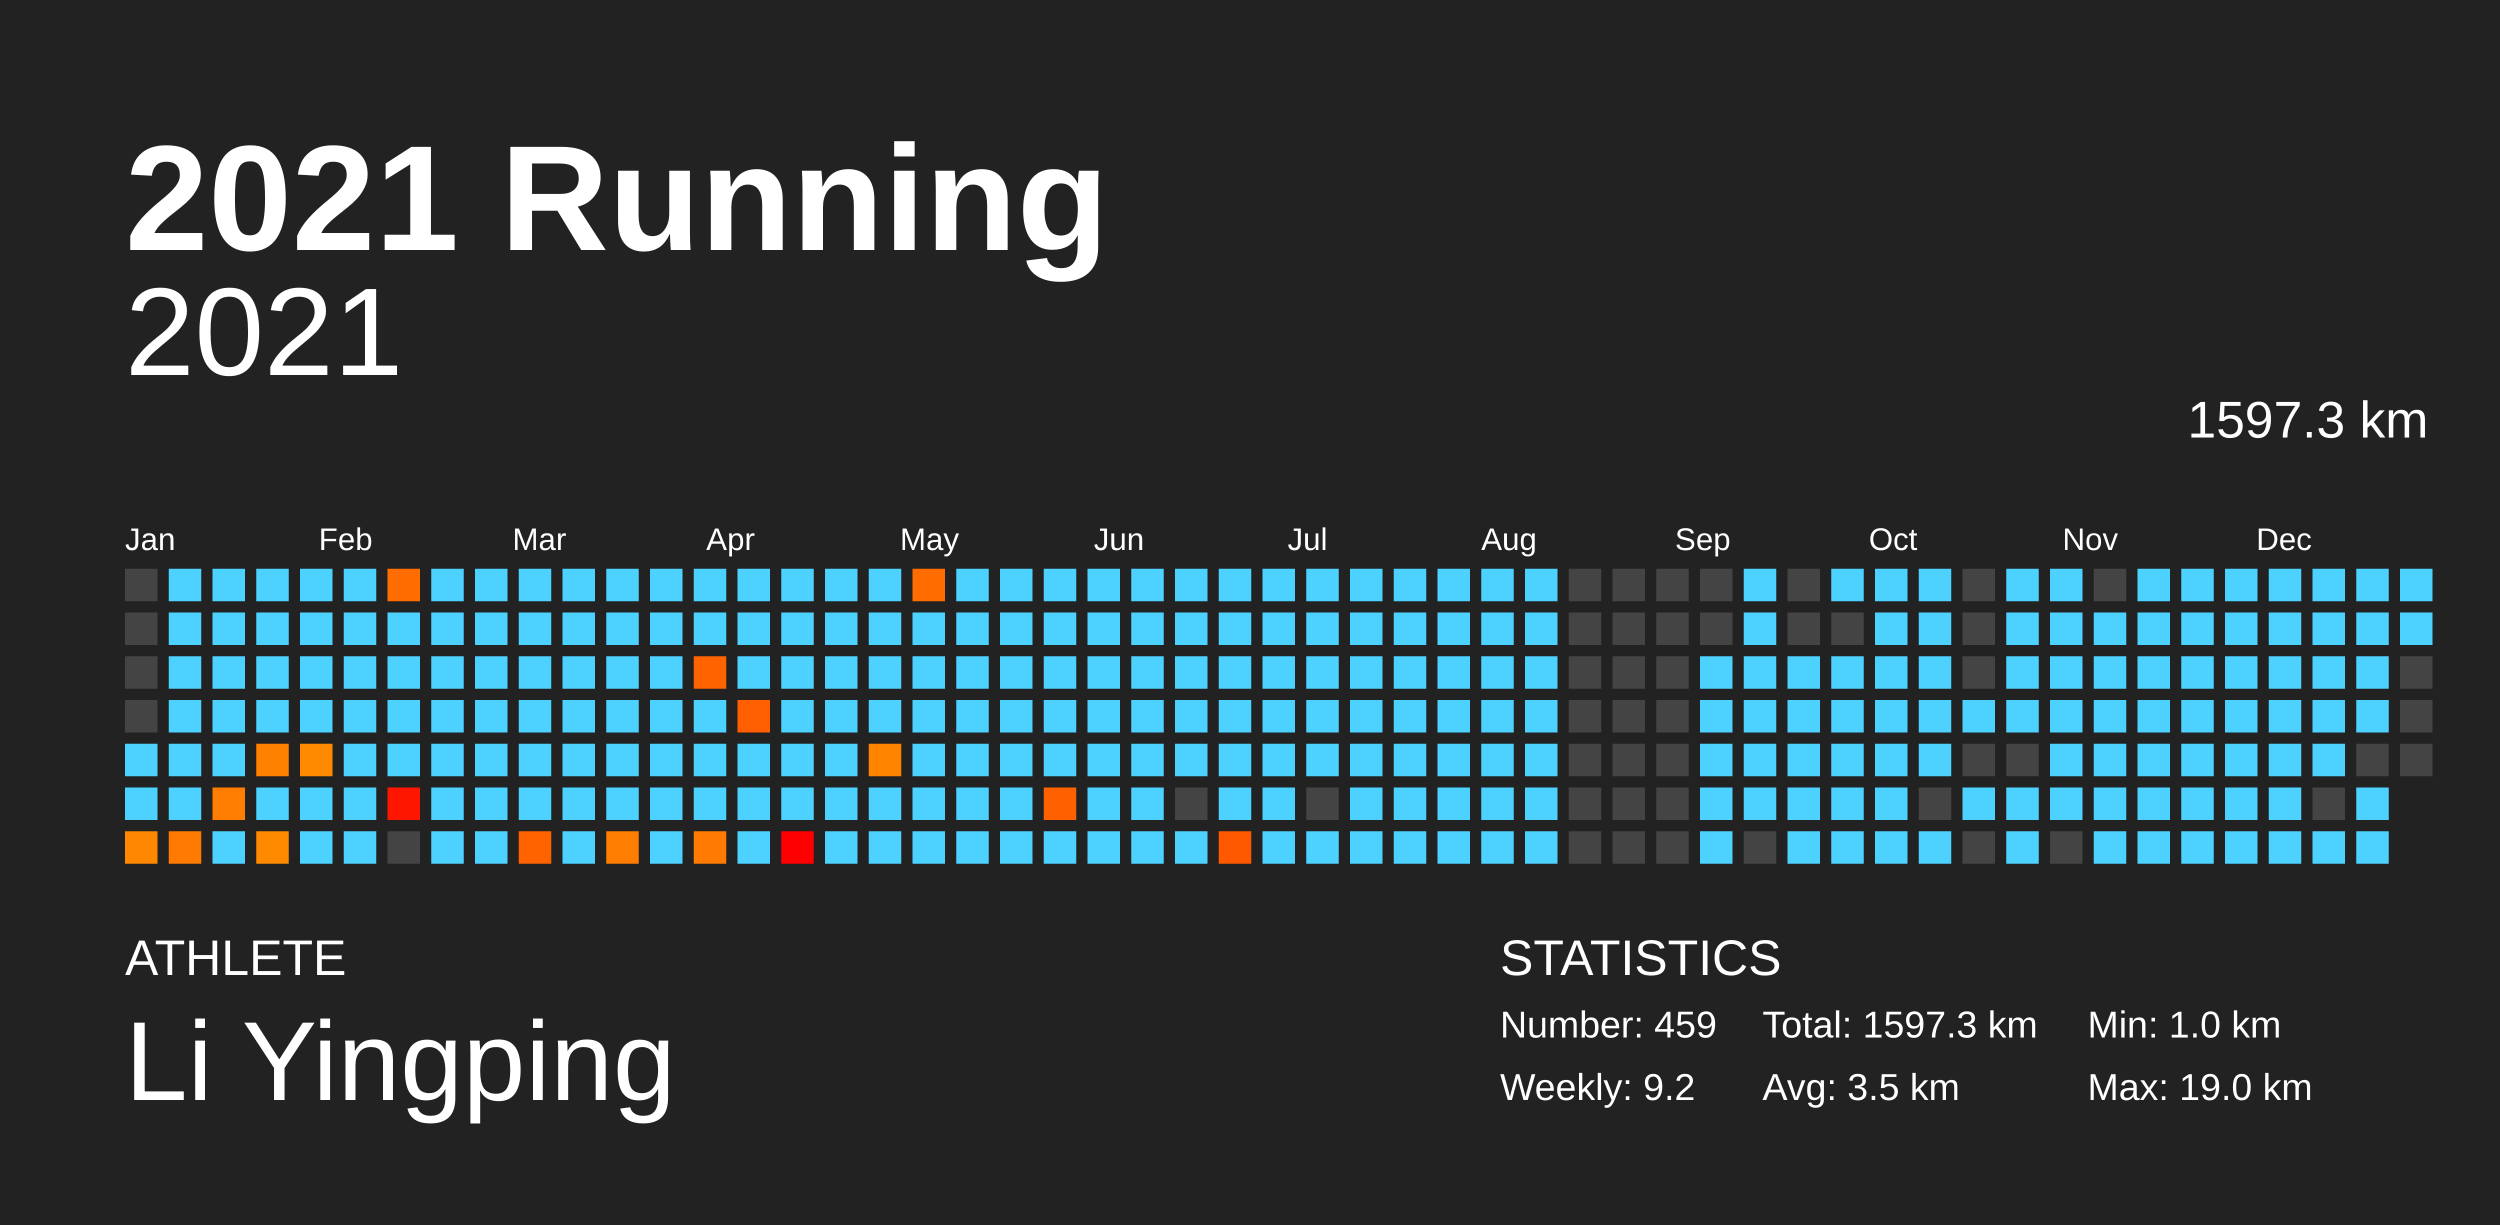
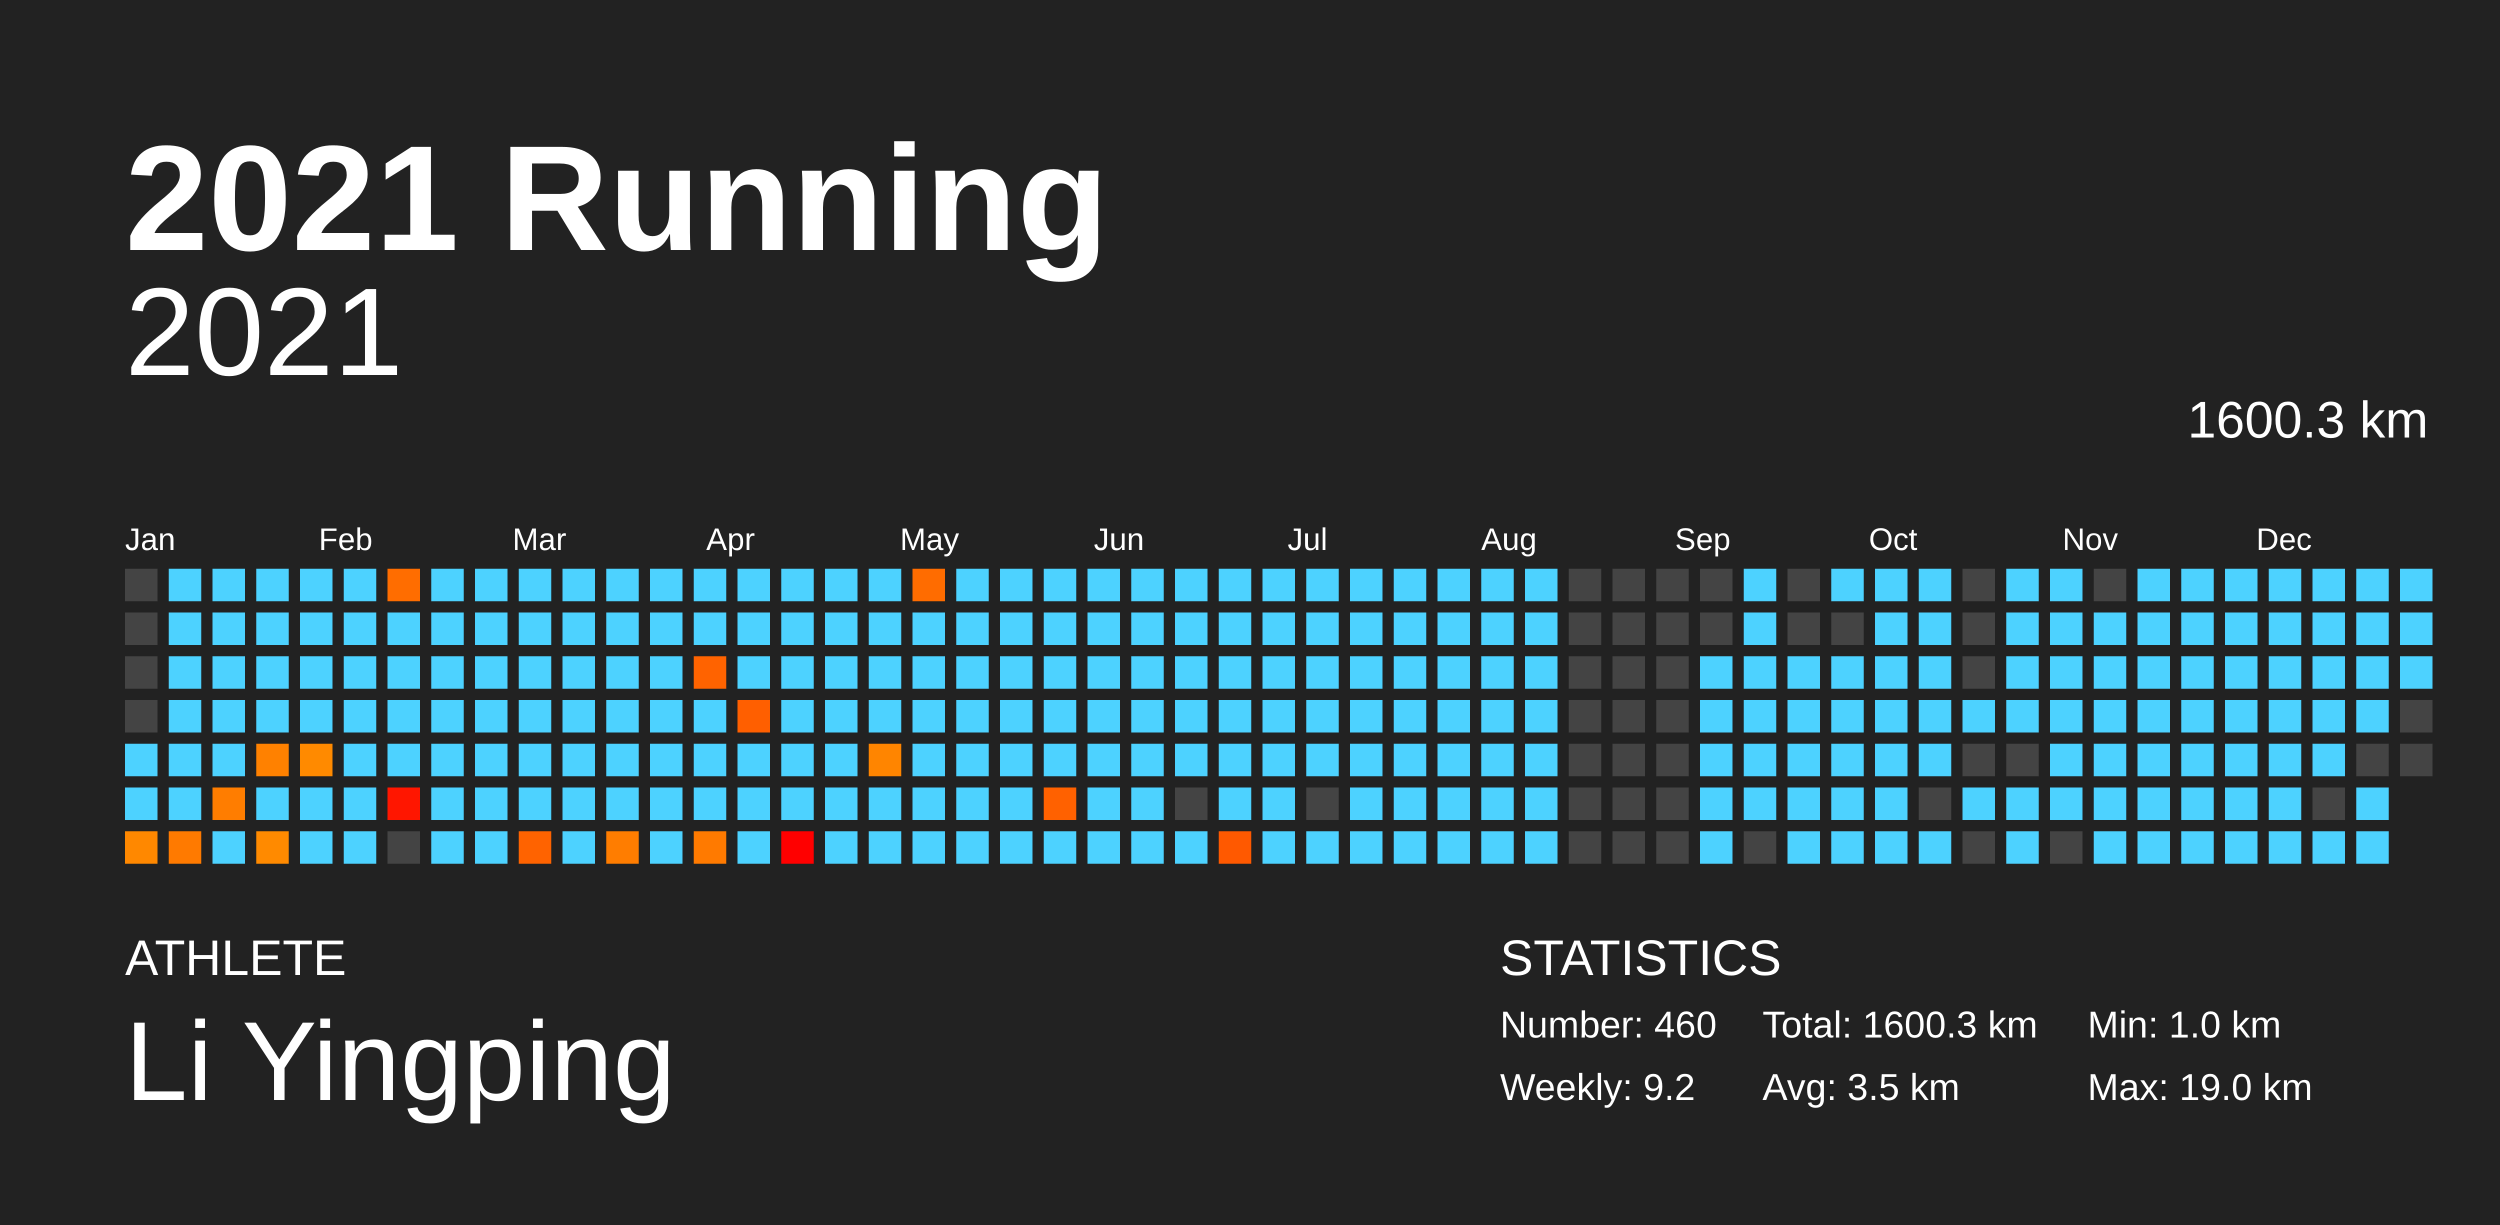
<svg xmlns="http://www.w3.org/2000/svg" baseProfile="full" height="98mm" version="1.1" viewBox="0,0,200,98" width="200mm">
  <defs />
  <rect fill="#222222" height="98" width="200" x="0" y="0" />
  <text fill="#FFFFFF" style="font-size:12px; font-family:Arial; font-weight:bold;" x="10" y="20">2021 Running</text>
  <text fill="#FFFFFF" style="font-size:4px; font-family:Arial" x="10" y="78">ATHLETE</text>
  <text fill="#FFFFFF" style="font-size:9px; font-family:Arial" x="10" y="88">Li Yingping</text>
  <text fill="#FFFFFF" style="font-size:4px; font-family:Arial" x="120" y="78">STATISTICS</text>
-   <text fill="#FFFFFF" style="font-size:3px; font-family:Arial" x="120" y="83">Number: 459</text>
+   <text fill="#FFFFFF" style="font-size:3px; font-family:Arial" x="120" y="83">Number: 460</text>
  <text fill="#FFFFFF" style="font-size:3px; font-family:Arial" x="120" y="88">Weekly: 9.2</text>
-   <text fill="#FFFFFF" style="font-size:3px; font-family:Arial" x="141" y="83">Total: 1597.3 km</text>
+   <text fill="#FFFFFF" style="font-size:3px; font-family:Arial" x="141" y="83">Total: 1600.3 km</text>
  <text fill="#FFFFFF" style="font-size:3px; font-family:Arial" x="141" y="88">Avg: 3.5 km</text>
  <text fill="#FFFFFF" style="font-size:3px; font-family:Arial" x="167" y="83">Min: 1.0 km</text>
  <text fill="#FFFFFF" style="font-size:3px; font-family:Arial" x="167" y="88">Max: 19.0 km</text>
  <text alignment-baseline="hanging" fill="#FFFFFF" style="font-size:10.0px; font-family:Arial;" x="10" y="30">2021</text>
-   <text alignment-baseline="hanging" fill="#FFFFFF" style="font-size:4.125px; font-family:Arial;" x="175" y="35">1597.3 km</text>
+   <text alignment-baseline="hanging" fill="#FFFFFF" style="font-size:4.125px; font-family:Arial;" x="175" y="35">1600.3 km</text>
  <text fill="#FFFFFF" style="font-size:2.5px; font-family:Arial" x="10.0" y="44">Jan</text>
  <text fill="#FFFFFF" style="font-size:2.5px; font-family:Arial" x="25.5" y="44">Feb</text>
  <text fill="#FFFFFF" style="font-size:2.5px; font-family:Arial" x="41.0" y="44">Mar</text>
  <text fill="#FFFFFF" style="font-size:2.5px; font-family:Arial" x="56.5" y="44">Apr</text>
  <text fill="#FFFFFF" style="font-size:2.5px; font-family:Arial" x="72.0" y="44">May</text>
  <text fill="#FFFFFF" style="font-size:2.5px; font-family:Arial" x="87.5" y="44">Jun</text>
  <text fill="#FFFFFF" style="font-size:2.5px; font-family:Arial" x="103.0" y="44">Jul</text>
  <text fill="#FFFFFF" style="font-size:2.5px; font-family:Arial" x="118.5" y="44">Aug</text>
  <text fill="#FFFFFF" style="font-size:2.5px; font-family:Arial" x="134.0" y="44">Sep</text>
  <text fill="#FFFFFF" style="font-size:2.5px; font-family:Arial" x="149.5" y="44">Oct</text>
  <text fill="#FFFFFF" style="font-size:2.5px; font-family:Arial" x="165.0" y="44">Nov</text>
  <text fill="#FFFFFF" style="font-size:2.5px; font-family:Arial" x="180.5" y="44">Dec</text>
  <rect fill="#444444" height="2.6" width="2.6" x="10.0" y="45.5" />
  <rect fill="#444444" height="2.6" width="2.6" x="10.0" y="49.0" />
  <rect fill="#444444" height="2.6" width="2.6" x="10.0" y="52.5" />
  <rect fill="#444444" height="2.6" width="2.6" x="10.0" y="56.0" />
  <rect fill="#4dd2ff" height="2.6" width="2.6" x="10.0" y="59.5" />
  <rect fill="#4dd2ff" height="2.6" width="2.6" x="10.0" y="63.0" />
  <rect fill="#ff8800" height="2.6" width="2.6" x="10.0" y="66.5" />
  <rect fill="#4dd2ff" height="2.6" width="2.6" x="13.5" y="45.5" />
  <rect fill="#4dd2ff" height="2.6" width="2.6" x="13.5" y="49.0" />
  <rect fill="#4dd2ff" height="2.6" width="2.6" x="13.5" y="52.5" />
  <rect fill="#4dd2ff" height="2.6" width="2.6" x="13.5" y="56.0" />
  <rect fill="#4dd2ff" height="2.6" width="2.6" x="13.5" y="59.5" />
  <rect fill="#4dd2ff" height="2.6" width="2.6" x="13.5" y="63.0" />
  <rect fill="#ff7a00" height="2.6" width="2.6" x="13.5" y="66.5" />
  <rect fill="#4dd2ff" height="2.6" width="2.6" x="17.0" y="45.5" />
  <rect fill="#4dd2ff" height="2.6" width="2.6" x="17.0" y="49.0" />
  <rect fill="#4dd2ff" height="2.6" width="2.6" x="17.0" y="52.5" />
  <rect fill="#4dd2ff" height="2.6" width="2.6" x="17.0" y="56.0" />
  <rect fill="#4dd2ff" height="2.6" width="2.6" x="17.0" y="59.5" />
  <rect fill="#ff7d00" height="2.6" width="2.6" x="17.0" y="63.0" />
  <rect fill="#4dd2ff" height="2.6" width="2.6" x="17.0" y="66.5" />
  <rect fill="#4dd2ff" height="2.6" width="2.6" x="20.5" y="45.5" />
  <rect fill="#4dd2ff" height="2.6" width="2.6" x="20.5" y="49.0" />
  <rect fill="#4dd2ff" height="2.6" width="2.6" x="20.5" y="52.5" />
  <rect fill="#4dd2ff" height="2.6" width="2.6" x="20.5" y="56.0" />
  <rect fill="#ff8100" height="2.6" width="2.6" x="20.5" y="59.5" />
  <rect fill="#4dd2ff" height="2.6" width="2.6" x="20.5" y="63.0" />
  <rect fill="#ff8a00" height="2.6" width="2.6" x="20.5" y="66.5" />
  <rect fill="#4dd2ff" height="2.6" width="2.6" x="24.0" y="45.5" />
  <rect fill="#4dd2ff" height="2.6" width="2.6" x="24.0" y="49.0" />
  <rect fill="#4dd2ff" height="2.6" width="2.6" x="24.0" y="52.5" />
  <rect fill="#4dd2ff" height="2.6" width="2.6" x="24.0" y="56.0" />
  <rect fill="#ff8a00" height="2.6" width="2.6" x="24.0" y="59.5" />
  <rect fill="#4dd2ff" height="2.6" width="2.6" x="24.0" y="63.0" />
  <rect fill="#4dd2ff" height="2.6" width="2.6" x="24.0" y="66.5" />
  <rect fill="#4dd2ff" height="2.6" width="2.6" x="27.5" y="45.5" />
  <rect fill="#4dd2ff" height="2.6" width="2.6" x="27.5" y="49.0" />
  <rect fill="#4dd2ff" height="2.6" width="2.6" x="27.5" y="52.5" />
  <rect fill="#4dd2ff" height="2.6" width="2.6" x="27.5" y="56.0" />
  <rect fill="#4dd2ff" height="2.6" width="2.6" x="27.5" y="59.5" />
  <rect fill="#4dd2ff" height="2.6" width="2.6" x="27.5" y="63.0" />
  <rect fill="#4dd2ff" height="2.6" width="2.6" x="27.5" y="66.5" />
  <rect fill="#ff6d00" height="2.6" width="2.6" x="31.0" y="45.5" />
  <rect fill="#4dd2ff" height="2.6" width="2.6" x="31.0" y="49.0" />
  <rect fill="#4dd2ff" height="2.6" width="2.6" x="31.0" y="52.5" />
  <rect fill="#4dd2ff" height="2.6" width="2.6" x="31.0" y="56.0" />
  <rect fill="#4dd2ff" height="2.6" width="2.6" x="31.0" y="59.5" />
  <rect fill="#ff1600" height="2.6" width="2.6" x="31.0" y="63.0" />
  <rect fill="#444444" height="2.6" width="2.6" x="31.0" y="66.5" />
  <rect fill="#4dd2ff" height="2.6" width="2.6" x="34.5" y="45.5" />
  <rect fill="#4dd2ff" height="2.6" width="2.6" x="34.5" y="49.0" />
  <rect fill="#4dd2ff" height="2.6" width="2.6" x="34.5" y="52.5" />
  <rect fill="#4dd2ff" height="2.6" width="2.6" x="34.5" y="56.0" />
  <rect fill="#4dd2ff" height="2.6" width="2.6" x="34.5" y="59.5" />
  <rect fill="#4dd2ff" height="2.6" width="2.6" x="34.5" y="63.0" />
  <rect fill="#4dd2ff" height="2.6" width="2.6" x="34.5" y="66.5" />
  <rect fill="#4dd2ff" height="2.6" width="2.6" x="38.0" y="45.5" />
  <rect fill="#4dd2ff" height="2.6" width="2.6" x="38.0" y="49.0" />
  <rect fill="#4dd2ff" height="2.6" width="2.6" x="38.0" y="52.5" />
  <rect fill="#4dd2ff" height="2.6" width="2.6" x="38.0" y="56.0" />
  <rect fill="#4dd2ff" height="2.6" width="2.6" x="38.0" y="59.5" />
  <rect fill="#4dd2ff" height="2.6" width="2.6" x="38.0" y="63.0" />
  <rect fill="#4dd2ff" height="2.6" width="2.6" x="38.0" y="66.5" />
  <rect fill="#4dd2ff" height="2.6" width="2.6" x="41.5" y="45.5" />
  <rect fill="#4dd2ff" height="2.6" width="2.6" x="41.5" y="49.0" />
  <rect fill="#4dd2ff" height="2.6" width="2.6" x="41.5" y="52.5" />
  <rect fill="#4dd2ff" height="2.6" width="2.6" x="41.5" y="56.0" />
  <rect fill="#4dd2ff" height="2.6" width="2.6" x="41.5" y="59.5" />
  <rect fill="#4dd2ff" height="2.6" width="2.6" x="41.5" y="63.0" />
  <rect fill="#ff6300" height="2.6" width="2.6" x="41.5" y="66.5" />
  <rect fill="#4dd2ff" height="2.6" width="2.6" x="45.0" y="45.5" />
  <rect fill="#4dd2ff" height="2.6" width="2.6" x="45.0" y="49.0" />
  <rect fill="#4dd2ff" height="2.6" width="2.6" x="45.0" y="52.5" />
  <rect fill="#4dd2ff" height="2.6" width="2.6" x="45.0" y="56.0" />
  <rect fill="#4dd2ff" height="2.6" width="2.6" x="45.0" y="59.5" />
  <rect fill="#4dd2ff" height="2.6" width="2.6" x="45.0" y="63.0" />
  <rect fill="#4dd2ff" height="2.6" width="2.6" x="45.0" y="66.5" />
  <rect fill="#4dd2ff" height="2.6" width="2.6" x="48.5" y="45.5" />
  <rect fill="#4dd2ff" height="2.6" width="2.6" x="48.5" y="49.0" />
  <rect fill="#4dd2ff" height="2.6" width="2.6" x="48.5" y="52.5" />
  <rect fill="#4dd2ff" height="2.6" width="2.6" x="48.5" y="56.0" />
  <rect fill="#4dd2ff" height="2.6" width="2.6" x="48.5" y="59.5" />
  <rect fill="#4dd2ff" height="2.6" width="2.6" x="48.5" y="63.0" />
  <rect fill="#ff7d00" height="2.6" width="2.6" x="48.5" y="66.5" />
  <rect fill="#4dd2ff" height="2.6" width="2.6" x="52.0" y="45.5" />
  <rect fill="#4dd2ff" height="2.6" width="2.6" x="52.0" y="49.0" />
  <rect fill="#4dd2ff" height="2.6" width="2.6" x="52.0" y="52.5" />
  <rect fill="#4dd2ff" height="2.6" width="2.6" x="52.0" y="56.0" />
  <rect fill="#4dd2ff" height="2.6" width="2.6" x="52.0" y="59.5" />
  <rect fill="#4dd2ff" height="2.6" width="2.6" x="52.0" y="63.0" />
  <rect fill="#4dd2ff" height="2.6" width="2.6" x="52.0" y="66.5" />
  <rect fill="#4dd2ff" height="2.6" width="2.6" x="55.5" y="45.5" />
  <rect fill="#4dd2ff" height="2.6" width="2.6" x="55.5" y="49.0" />
  <rect fill="#ff6300" height="2.6" width="2.6" x="55.5" y="52.5" />
  <rect fill="#4dd2ff" height="2.6" width="2.6" x="55.5" y="56.0" />
  <rect fill="#4dd2ff" height="2.6" width="2.6" x="55.5" y="59.5" />
  <rect fill="#4dd2ff" height="2.6" width="2.6" x="55.5" y="63.0" />
  <rect fill="#ff7a00" height="2.6" width="2.6" x="55.5" y="66.5" />
  <rect fill="#4dd2ff" height="2.6" width="2.6" x="59.0" y="45.5" />
  <rect fill="#4dd2ff" height="2.6" width="2.6" x="59.0" y="49.0" />
  <rect fill="#4dd2ff" height="2.6" width="2.6" x="59.0" y="52.5" />
  <rect fill="#ff5f00" height="2.6" width="2.6" x="59.0" y="56.0" />
  <rect fill="#4dd2ff" height="2.6" width="2.6" x="59.0" y="59.5" />
  <rect fill="#4dd2ff" height="2.6" width="2.6" x="59.0" y="63.0" />
  <rect fill="#4dd2ff" height="2.6" width="2.6" x="59.0" y="66.5" />
  <rect fill="#4dd2ff" height="2.6" width="2.6" x="62.5" y="45.5" />
  <rect fill="#4dd2ff" height="2.6" width="2.6" x="62.5" y="49.0" />
  <rect fill="#4dd2ff" height="2.6" width="2.6" x="62.5" y="52.5" />
  <rect fill="#4dd2ff" height="2.6" width="2.6" x="62.5" y="56.0" />
  <rect fill="#4dd2ff" height="2.6" width="2.6" x="62.5" y="59.5" />
  <rect fill="#4dd2ff" height="2.6" width="2.6" x="62.5" y="63.0" />
  <rect fill="red" height="2.6" width="2.6" x="62.5" y="66.5" />
  <rect fill="#4dd2ff" height="2.6" width="2.6" x="66.0" y="45.5" />
  <rect fill="#4dd2ff" height="2.6" width="2.6" x="66.0" y="49.0" />
  <rect fill="#4dd2ff" height="2.6" width="2.6" x="66.0" y="52.5" />
  <rect fill="#4dd2ff" height="2.6" width="2.6" x="66.0" y="56.0" />
  <rect fill="#4dd2ff" height="2.6" width="2.6" x="66.0" y="59.5" />
  <rect fill="#4dd2ff" height="2.6" width="2.6" x="66.0" y="63.0" />
  <rect fill="#4dd2ff" height="2.6" width="2.6" x="66.0" y="66.5" />
  <rect fill="#4dd2ff" height="2.6" width="2.6" x="69.5" y="45.5" />
  <rect fill="#4dd2ff" height="2.6" width="2.6" x="69.5" y="49.0" />
  <rect fill="#4dd2ff" height="2.6" width="2.6" x="69.5" y="52.5" />
  <rect fill="#4dd2ff" height="2.6" width="2.6" x="69.5" y="56.0" />
  <rect fill="#ff8500" height="2.6" width="2.6" x="69.5" y="59.5" />
  <rect fill="#4dd2ff" height="2.6" width="2.6" x="69.5" y="63.0" />
  <rect fill="#4dd2ff" height="2.6" width="2.6" x="69.5" y="66.5" />
  <rect fill="#ff6c00" height="2.6" width="2.6" x="73.0" y="45.5" />
  <rect fill="#4dd2ff" height="2.6" width="2.6" x="73.0" y="49.0" />
  <rect fill="#4dd2ff" height="2.6" width="2.6" x="73.0" y="52.5" />
  <rect fill="#4dd2ff" height="2.6" width="2.6" x="73.0" y="56.0" />
  <rect fill="#4dd2ff" height="2.6" width="2.6" x="73.0" y="59.5" />
  <rect fill="#4dd2ff" height="2.6" width="2.6" x="73.0" y="63.0" />
  <rect fill="#4dd2ff" height="2.6" width="2.6" x="73.0" y="66.5" />
  <rect fill="#4dd2ff" height="2.6" width="2.6" x="76.5" y="45.5" />
  <rect fill="#4dd2ff" height="2.6" width="2.6" x="76.5" y="49.0" />
  <rect fill="#4dd2ff" height="2.6" width="2.6" x="76.5" y="52.5" />
  <rect fill="#4dd2ff" height="2.6" width="2.6" x="76.5" y="56.0" />
  <rect fill="#4dd2ff" height="2.6" width="2.6" x="76.5" y="59.5" />
  <rect fill="#4dd2ff" height="2.6" width="2.6" x="76.5" y="63.0" />
  <rect fill="#4dd2ff" height="2.6" width="2.6" x="76.5" y="66.5" />
  <rect fill="#4dd2ff" height="2.6" width="2.6" x="80.0" y="45.5" />
  <rect fill="#4dd2ff" height="2.6" width="2.6" x="80.0" y="49.0" />
  <rect fill="#4dd2ff" height="2.6" width="2.6" x="80.0" y="52.5" />
  <rect fill="#4dd2ff" height="2.6" width="2.6" x="80.0" y="56.0" />
  <rect fill="#4dd2ff" height="2.6" width="2.6" x="80.0" y="59.5" />
  <rect fill="#4dd2ff" height="2.6" width="2.6" x="80.0" y="63.0" />
  <rect fill="#4dd2ff" height="2.6" width="2.6" x="80.0" y="66.5" />
  <rect fill="#4dd2ff" height="2.6" width="2.6" x="83.5" y="45.5" />
  <rect fill="#4dd2ff" height="2.6" width="2.6" x="83.5" y="49.0" />
  <rect fill="#4dd2ff" height="2.6" width="2.6" x="83.5" y="52.5" />
  <rect fill="#4dd2ff" height="2.6" width="2.6" x="83.5" y="56.0" />
  <rect fill="#4dd2ff" height="2.6" width="2.6" x="83.5" y="59.5" />
  <rect fill="#ff6100" height="2.6" width="2.6" x="83.5" y="63.0" />
  <rect fill="#4dd2ff" height="2.6" width="2.6" x="83.5" y="66.5" />
  <rect fill="#4dd2ff" height="2.6" width="2.6" x="87.0" y="45.5" />
  <rect fill="#4dd2ff" height="2.6" width="2.6" x="87.0" y="49.0" />
  <rect fill="#4dd2ff" height="2.6" width="2.6" x="87.0" y="52.5" />
  <rect fill="#4dd2ff" height="2.6" width="2.6" x="87.0" y="56.0" />
  <rect fill="#4dd2ff" height="2.6" width="2.6" x="87.0" y="59.5" />
  <rect fill="#4dd2ff" height="2.6" width="2.6" x="87.0" y="63.0" />
  <rect fill="#4dd2ff" height="2.6" width="2.6" x="87.0" y="66.5" />
  <rect fill="#4dd2ff" height="2.6" width="2.6" x="90.5" y="45.5" />
  <rect fill="#4dd2ff" height="2.6" width="2.6" x="90.5" y="49.0" />
  <rect fill="#4dd2ff" height="2.6" width="2.6" x="90.5" y="52.5" />
  <rect fill="#4dd2ff" height="2.6" width="2.6" x="90.5" y="56.0" />
  <rect fill="#4dd2ff" height="2.6" width="2.6" x="90.5" y="59.5" />
  <rect fill="#4dd2ff" height="2.6" width="2.6" x="90.5" y="63.0" />
  <rect fill="#4dd2ff" height="2.6" width="2.6" x="90.5" y="66.5" />
  <rect fill="#4dd2ff" height="2.6" width="2.6" x="94.0" y="45.5" />
  <rect fill="#4dd2ff" height="2.6" width="2.6" x="94.0" y="49.0" />
  <rect fill="#4dd2ff" height="2.6" width="2.6" x="94.0" y="52.5" />
  <rect fill="#4dd2ff" height="2.6" width="2.6" x="94.0" y="56.0" />
  <rect fill="#4dd2ff" height="2.6" width="2.6" x="94.0" y="59.5" />
  <rect fill="#444444" height="2.6" width="2.6" x="94.0" y="63.0" />
  <rect fill="#4dd2ff" height="2.6" width="2.6" x="94.0" y="66.5" />
  <rect fill="#4dd2ff" height="2.6" width="2.6" x="97.5" y="45.5" />
  <rect fill="#4dd2ff" height="2.6" width="2.6" x="97.5" y="49.0" />
  <rect fill="#4dd2ff" height="2.6" width="2.6" x="97.5" y="52.5" />
  <rect fill="#4dd2ff" height="2.6" width="2.6" x="97.5" y="56.0" />
  <rect fill="#4dd2ff" height="2.6" width="2.6" x="97.5" y="59.5" />
  <rect fill="#4dd2ff" height="2.6" width="2.6" x="97.5" y="63.0" />
  <rect fill="#ff5900" height="2.6" width="2.6" x="97.5" y="66.5" />
  <rect fill="#4dd2ff" height="2.6" width="2.6" x="101.0" y="45.5" />
  <rect fill="#4dd2ff" height="2.6" width="2.6" x="101.0" y="49.0" />
  <rect fill="#4dd2ff" height="2.6" width="2.6" x="101.0" y="52.5" />
  <rect fill="#4dd2ff" height="2.6" width="2.6" x="101.0" y="56.0" />
  <rect fill="#4dd2ff" height="2.6" width="2.6" x="101.0" y="59.5" />
  <rect fill="#4dd2ff" height="2.6" width="2.6" x="101.0" y="63.0" />
  <rect fill="#4dd2ff" height="2.6" width="2.6" x="101.0" y="66.5" />
  <rect fill="#4dd2ff" height="2.6" width="2.6" x="104.5" y="45.5" />
  <rect fill="#4dd2ff" height="2.6" width="2.6" x="104.5" y="49.0" />
  <rect fill="#4dd2ff" height="2.6" width="2.6" x="104.5" y="52.5" />
  <rect fill="#4dd2ff" height="2.6" width="2.6" x="104.5" y="56.0" />
  <rect fill="#4dd2ff" height="2.6" width="2.6" x="104.5" y="59.5" />
  <rect fill="#444444" height="2.6" width="2.6" x="104.5" y="63.0" />
  <rect fill="#4dd2ff" height="2.6" width="2.6" x="104.5" y="66.5" />
  <rect fill="#4dd2ff" height="2.6" width="2.6" x="108.0" y="45.5" />
  <rect fill="#4dd2ff" height="2.6" width="2.6" x="108.0" y="49.0" />
  <rect fill="#4dd2ff" height="2.6" width="2.6" x="108.0" y="52.5" />
  <rect fill="#4dd2ff" height="2.6" width="2.6" x="108.0" y="56.0" />
  <rect fill="#4dd2ff" height="2.6" width="2.6" x="108.0" y="59.5" />
  <rect fill="#4dd2ff" height="2.6" width="2.6" x="108.0" y="63.0" />
  <rect fill="#4dd2ff" height="2.6" width="2.6" x="108.0" y="66.5" />
  <rect fill="#4dd2ff" height="2.6" width="2.6" x="111.5" y="45.5" />
  <rect fill="#4dd2ff" height="2.6" width="2.6" x="111.5" y="49.0" />
  <rect fill="#4dd2ff" height="2.6" width="2.6" x="111.5" y="52.5" />
  <rect fill="#4dd2ff" height="2.6" width="2.6" x="111.5" y="56.0" />
  <rect fill="#4dd2ff" height="2.6" width="2.6" x="111.5" y="59.5" />
  <rect fill="#4dd2ff" height="2.6" width="2.6" x="111.5" y="63.0" />
  <rect fill="#4dd2ff" height="2.6" width="2.6" x="111.5" y="66.5" />
  <rect fill="#4dd2ff" height="2.6" width="2.6" x="115.0" y="45.5" />
  <rect fill="#4dd2ff" height="2.6" width="2.6" x="115.0" y="49.0" />
  <rect fill="#4dd2ff" height="2.6" width="2.6" x="115.0" y="52.5" />
  <rect fill="#4dd2ff" height="2.6" width="2.6" x="115.0" y="56.0" />
  <rect fill="#4dd2ff" height="2.6" width="2.6" x="115.0" y="59.5" />
  <rect fill="#4dd2ff" height="2.6" width="2.6" x="115.0" y="63.0" />
  <rect fill="#4dd2ff" height="2.6" width="2.6" x="115.0" y="66.5" />
  <rect fill="#4dd2ff" height="2.6" width="2.6" x="118.5" y="45.5" />
  <rect fill="#4dd2ff" height="2.6" width="2.6" x="118.5" y="49.0" />
  <rect fill="#4dd2ff" height="2.6" width="2.6" x="118.5" y="52.5" />
  <rect fill="#4dd2ff" height="2.6" width="2.6" x="118.5" y="56.0" />
  <rect fill="#4dd2ff" height="2.6" width="2.6" x="118.5" y="59.5" />
  <rect fill="#4dd2ff" height="2.6" width="2.6" x="118.5" y="63.0" />
  <rect fill="#4dd2ff" height="2.6" width="2.6" x="118.5" y="66.5" />
  <rect fill="#4dd2ff" height="2.6" width="2.6" x="122.0" y="45.5" />
  <rect fill="#4dd2ff" height="2.6" width="2.6" x="122.0" y="49.0" />
  <rect fill="#4dd2ff" height="2.6" width="2.6" x="122.0" y="52.5" />
  <rect fill="#4dd2ff" height="2.6" width="2.6" x="122.0" y="56.0" />
  <rect fill="#4dd2ff" height="2.6" width="2.6" x="122.0" y="59.5" />
  <rect fill="#4dd2ff" height="2.6" width="2.6" x="122.0" y="63.0" />
  <rect fill="#4dd2ff" height="2.6" width="2.6" x="122.0" y="66.5" />
  <rect fill="#444444" height="2.6" width="2.6" x="125.5" y="45.5" />
  <rect fill="#444444" height="2.6" width="2.6" x="125.5" y="49.0" />
  <rect fill="#444444" height="2.6" width="2.6" x="125.5" y="52.5" />
  <rect fill="#444444" height="2.6" width="2.6" x="125.5" y="56.0" />
  <rect fill="#444444" height="2.6" width="2.6" x="125.5" y="59.5" />
  <rect fill="#444444" height="2.6" width="2.6" x="125.5" y="63.0" />
  <rect fill="#444444" height="2.6" width="2.6" x="125.5" y="66.5" />
  <rect fill="#444444" height="2.6" width="2.6" x="129.0" y="45.5" />
  <rect fill="#444444" height="2.6" width="2.6" x="129.0" y="49.0" />
  <rect fill="#444444" height="2.6" width="2.6" x="129.0" y="52.5" />
  <rect fill="#444444" height="2.6" width="2.6" x="129.0" y="56.0" />
  <rect fill="#444444" height="2.6" width="2.6" x="129.0" y="59.5" />
  <rect fill="#444444" height="2.6" width="2.6" x="129.0" y="63.0" />
  <rect fill="#444444" height="2.6" width="2.6" x="129.0" y="66.5" />
  <rect fill="#444444" height="2.6" width="2.6" x="132.5" y="45.5" />
  <rect fill="#444444" height="2.6" width="2.6" x="132.5" y="49.0" />
  <rect fill="#444444" height="2.6" width="2.6" x="132.5" y="52.5" />
  <rect fill="#444444" height="2.6" width="2.6" x="132.5" y="56.0" />
  <rect fill="#444444" height="2.6" width="2.6" x="132.5" y="59.5" />
  <rect fill="#444444" height="2.6" width="2.6" x="132.5" y="63.0" />
  <rect fill="#444444" height="2.6" width="2.6" x="132.5" y="66.5" />
  <rect fill="#444444" height="2.6" width="2.6" x="136.0" y="45.5" />
  <rect fill="#444444" height="2.6" width="2.6" x="136.0" y="49.0" />
  <rect fill="#4dd2ff" height="2.6" width="2.6" x="136.0" y="52.5" />
  <rect fill="#4dd2ff" height="2.6" width="2.6" x="136.0" y="56.0" />
  <rect fill="#4dd2ff" height="2.6" width="2.6" x="136.0" y="59.5" />
  <rect fill="#4dd2ff" height="2.6" width="2.6" x="136.0" y="63.0" />
  <rect fill="#4dd2ff" height="2.6" width="2.6" x="136.0" y="66.5" />
  <rect fill="#4dd2ff" height="2.6" width="2.6" x="139.5" y="45.5" />
  <rect fill="#4dd2ff" height="2.6" width="2.6" x="139.5" y="49.0" />
  <rect fill="#4dd2ff" height="2.6" width="2.6" x="139.5" y="52.5" />
  <rect fill="#4dd2ff" height="2.6" width="2.6" x="139.5" y="56.0" />
  <rect fill="#4dd2ff" height="2.6" width="2.6" x="139.5" y="59.5" />
  <rect fill="#4dd2ff" height="2.6" width="2.6" x="139.5" y="63.0" />
  <rect fill="#444444" height="2.6" width="2.6" x="139.5" y="66.5" />
  <rect fill="#444444" height="2.6" width="2.6" x="143.0" y="45.5" />
  <rect fill="#444444" height="2.6" width="2.6" x="143.0" y="49.0" />
  <rect fill="#4dd2ff" height="2.6" width="2.6" x="143.0" y="52.5" />
  <rect fill="#4dd2ff" height="2.6" width="2.6" x="143.0" y="56.0" />
  <rect fill="#4dd2ff" height="2.6" width="2.6" x="143.0" y="59.5" />
  <rect fill="#4dd2ff" height="2.6" width="2.6" x="143.0" y="63.0" />
  <rect fill="#4dd2ff" height="2.6" width="2.6" x="143.0" y="66.5" />
  <rect fill="#4dd2ff" height="2.6" width="2.6" x="146.5" y="45.5" />
  <rect fill="#444444" height="2.6" width="2.6" x="146.5" y="49.0" />
  <rect fill="#4dd2ff" height="2.6" width="2.6" x="146.5" y="52.5" />
  <rect fill="#4dd2ff" height="2.6" width="2.6" x="146.5" y="56.0" />
  <rect fill="#4dd2ff" height="2.6" width="2.6" x="146.5" y="59.5" />
  <rect fill="#4dd2ff" height="2.6" width="2.6" x="146.5" y="63.0" />
  <rect fill="#4dd2ff" height="2.6" width="2.6" x="146.5" y="66.5" />
  <rect fill="#4dd2ff" height="2.6" width="2.6" x="150.0" y="45.5" />
  <rect fill="#4dd2ff" height="2.6" width="2.6" x="150.0" y="49.0" />
  <rect fill="#4dd2ff" height="2.6" width="2.6" x="150.0" y="52.5" />
  <rect fill="#4dd2ff" height="2.6" width="2.6" x="150.0" y="56.0" />
  <rect fill="#4dd2ff" height="2.6" width="2.6" x="150.0" y="59.5" />
  <rect fill="#4dd2ff" height="2.6" width="2.6" x="150.0" y="63.0" />
  <rect fill="#4dd2ff" height="2.6" width="2.6" x="150.0" y="66.5" />
  <rect fill="#4dd2ff" height="2.6" width="2.6" x="153.5" y="45.5" />
  <rect fill="#4dd2ff" height="2.6" width="2.6" x="153.5" y="49.0" />
  <rect fill="#4dd2ff" height="2.6" width="2.6" x="153.5" y="52.5" />
  <rect fill="#4dd2ff" height="2.6" width="2.6" x="153.5" y="56.0" />
  <rect fill="#4dd2ff" height="2.6" width="2.6" x="153.5" y="59.5" />
  <rect fill="#444444" height="2.6" width="2.6" x="153.5" y="63.0" />
  <rect fill="#4dd2ff" height="2.6" width="2.6" x="153.5" y="66.5" />
  <rect fill="#444444" height="2.6" width="2.6" x="157.0" y="45.5" />
  <rect fill="#444444" height="2.6" width="2.6" x="157.0" y="49.0" />
  <rect fill="#444444" height="2.6" width="2.6" x="157.0" y="52.5" />
  <rect fill="#4dd2ff" height="2.6" width="2.6" x="157.0" y="56.0" />
  <rect fill="#444444" height="2.6" width="2.6" x="157.0" y="59.5" />
  <rect fill="#4dd2ff" height="2.6" width="2.6" x="157.0" y="63.0" />
  <rect fill="#444444" height="2.6" width="2.6" x="157.0" y="66.5" />
  <rect fill="#4dd2ff" height="2.6" width="2.6" x="160.5" y="45.5" />
  <rect fill="#4dd2ff" height="2.6" width="2.6" x="160.5" y="49.0" />
  <rect fill="#4dd2ff" height="2.6" width="2.6" x="160.5" y="52.5" />
  <rect fill="#4dd2ff" height="2.6" width="2.6" x="160.5" y="56.0" />
  <rect fill="#444444" height="2.6" width="2.6" x="160.5" y="59.5" />
  <rect fill="#4dd2ff" height="2.6" width="2.6" x="160.5" y="63.0" />
  <rect fill="#4dd2ff" height="2.6" width="2.6" x="160.5" y="66.5" />
  <rect fill="#4dd2ff" height="2.6" width="2.6" x="164.0" y="45.5" />
  <rect fill="#4dd2ff" height="2.6" width="2.6" x="164.0" y="49.0" />
  <rect fill="#4dd2ff" height="2.6" width="2.6" x="164.0" y="52.5" />
  <rect fill="#4dd2ff" height="2.6" width="2.6" x="164.0" y="56.0" />
  <rect fill="#4dd2ff" height="2.6" width="2.6" x="164.0" y="59.5" />
  <rect fill="#4dd2ff" height="2.6" width="2.6" x="164.0" y="63.0" />
  <rect fill="#444444" height="2.6" width="2.6" x="164.0" y="66.5" />
  <rect fill="#444444" height="2.6" width="2.6" x="167.5" y="45.5" />
  <rect fill="#4dd2ff" height="2.6" width="2.6" x="167.5" y="49.0" />
  <rect fill="#4dd2ff" height="2.6" width="2.6" x="167.5" y="52.5" />
  <rect fill="#4dd2ff" height="2.6" width="2.6" x="167.5" y="56.0" />
  <rect fill="#4dd2ff" height="2.6" width="2.6" x="167.5" y="59.5" />
  <rect fill="#4dd2ff" height="2.6" width="2.6" x="167.5" y="63.0" />
  <rect fill="#4dd2ff" height="2.6" width="2.6" x="167.5" y="66.5" />
  <rect fill="#4dd2ff" height="2.6" width="2.6" x="171.0" y="45.5" />
  <rect fill="#4dd2ff" height="2.6" width="2.6" x="171.0" y="49.0" />
  <rect fill="#4dd2ff" height="2.6" width="2.6" x="171.0" y="52.5" />
  <rect fill="#4dd2ff" height="2.6" width="2.6" x="171.0" y="56.0" />
  <rect fill="#4dd2ff" height="2.6" width="2.6" x="171.0" y="59.5" />
  <rect fill="#4dd2ff" height="2.6" width="2.6" x="171.0" y="63.0" />
  <rect fill="#4dd2ff" height="2.6" width="2.6" x="171.0" y="66.5" />
  <rect fill="#4dd2ff" height="2.6" width="2.6" x="174.5" y="45.5" />
  <rect fill="#4dd2ff" height="2.6" width="2.6" x="174.5" y="49.0" />
  <rect fill="#4dd2ff" height="2.6" width="2.6" x="174.5" y="52.5" />
  <rect fill="#4dd2ff" height="2.6" width="2.6" x="174.5" y="56.0" />
  <rect fill="#4dd2ff" height="2.6" width="2.6" x="174.5" y="59.5" />
  <rect fill="#4dd2ff" height="2.6" width="2.6" x="174.5" y="63.0" />
  <rect fill="#4dd2ff" height="2.6" width="2.6" x="174.5" y="66.5" />
  <rect fill="#4dd2ff" height="2.6" width="2.6" x="178.0" y="45.5" />
  <rect fill="#4dd2ff" height="2.6" width="2.6" x="178.0" y="49.0" />
  <rect fill="#4dd2ff" height="2.6" width="2.6" x="178.0" y="52.5" />
  <rect fill="#4dd2ff" height="2.6" width="2.6" x="178.0" y="56.0" />
  <rect fill="#4dd2ff" height="2.6" width="2.6" x="178.0" y="59.5" />
  <rect fill="#4dd2ff" height="2.6" width="2.6" x="178.0" y="63.0" />
  <rect fill="#4dd2ff" height="2.6" width="2.6" x="178.0" y="66.5" />
  <rect fill="#4dd2ff" height="2.6" width="2.6" x="181.5" y="45.5" />
  <rect fill="#4dd2ff" height="2.6" width="2.6" x="181.5" y="49.0" />
  <rect fill="#4dd2ff" height="2.6" width="2.6" x="181.5" y="52.5" />
  <rect fill="#4dd2ff" height="2.6" width="2.6" x="181.5" y="56.0" />
  <rect fill="#4dd2ff" height="2.6" width="2.6" x="181.5" y="59.5" />
  <rect fill="#4dd2ff" height="2.6" width="2.6" x="181.5" y="63.0" />
  <rect fill="#4dd2ff" height="2.6" width="2.6" x="181.5" y="66.5" />
  <rect fill="#4dd2ff" height="2.6" width="2.6" x="185.0" y="45.5" />
  <rect fill="#4dd2ff" height="2.6" width="2.6" x="185.0" y="49.0" />
  <rect fill="#4dd2ff" height="2.6" width="2.6" x="185.0" y="52.5" />
  <rect fill="#4dd2ff" height="2.6" width="2.6" x="185.0" y="56.0" />
  <rect fill="#4dd2ff" height="2.6" width="2.6" x="185.0" y="59.5" />
  <rect fill="#444444" height="2.6" width="2.6" x="185.0" y="63.0" />
  <rect fill="#4dd2ff" height="2.6" width="2.6" x="185.0" y="66.5" />
  <rect fill="#4dd2ff" height="2.6" width="2.6" x="188.5" y="45.5" />
  <rect fill="#4dd2ff" height="2.6" width="2.6" x="188.5" y="49.0" />
  <rect fill="#4dd2ff" height="2.6" width="2.6" x="188.5" y="52.5" />
  <rect fill="#4dd2ff" height="2.6" width="2.6" x="188.5" y="56.0" />
  <rect fill="#444444" height="2.6" width="2.6" x="188.5" y="59.5" />
  <rect fill="#4dd2ff" height="2.6" width="2.6" x="188.5" y="63.0" />
  <rect fill="#4dd2ff" height="2.6" width="2.6" x="188.5" y="66.5" />
  <rect fill="#4dd2ff" height="2.6" width="2.6" x="192.0" y="45.5" />
  <rect fill="#4dd2ff" height="2.6" width="2.6" x="192.0" y="49.0" />
-   <rect fill="#444444" height="2.6" width="2.6" x="192.0" y="52.5" />
+   <rect fill="#4dd2ff" height="2.6" width="2.6" x="192.0" y="52.5" />
  <rect fill="#444444" height="2.6" width="2.6" x="192.0" y="56.0" />
  <rect fill="#444444" height="2.6" width="2.6" x="192.0" y="59.5" />
</svg>
